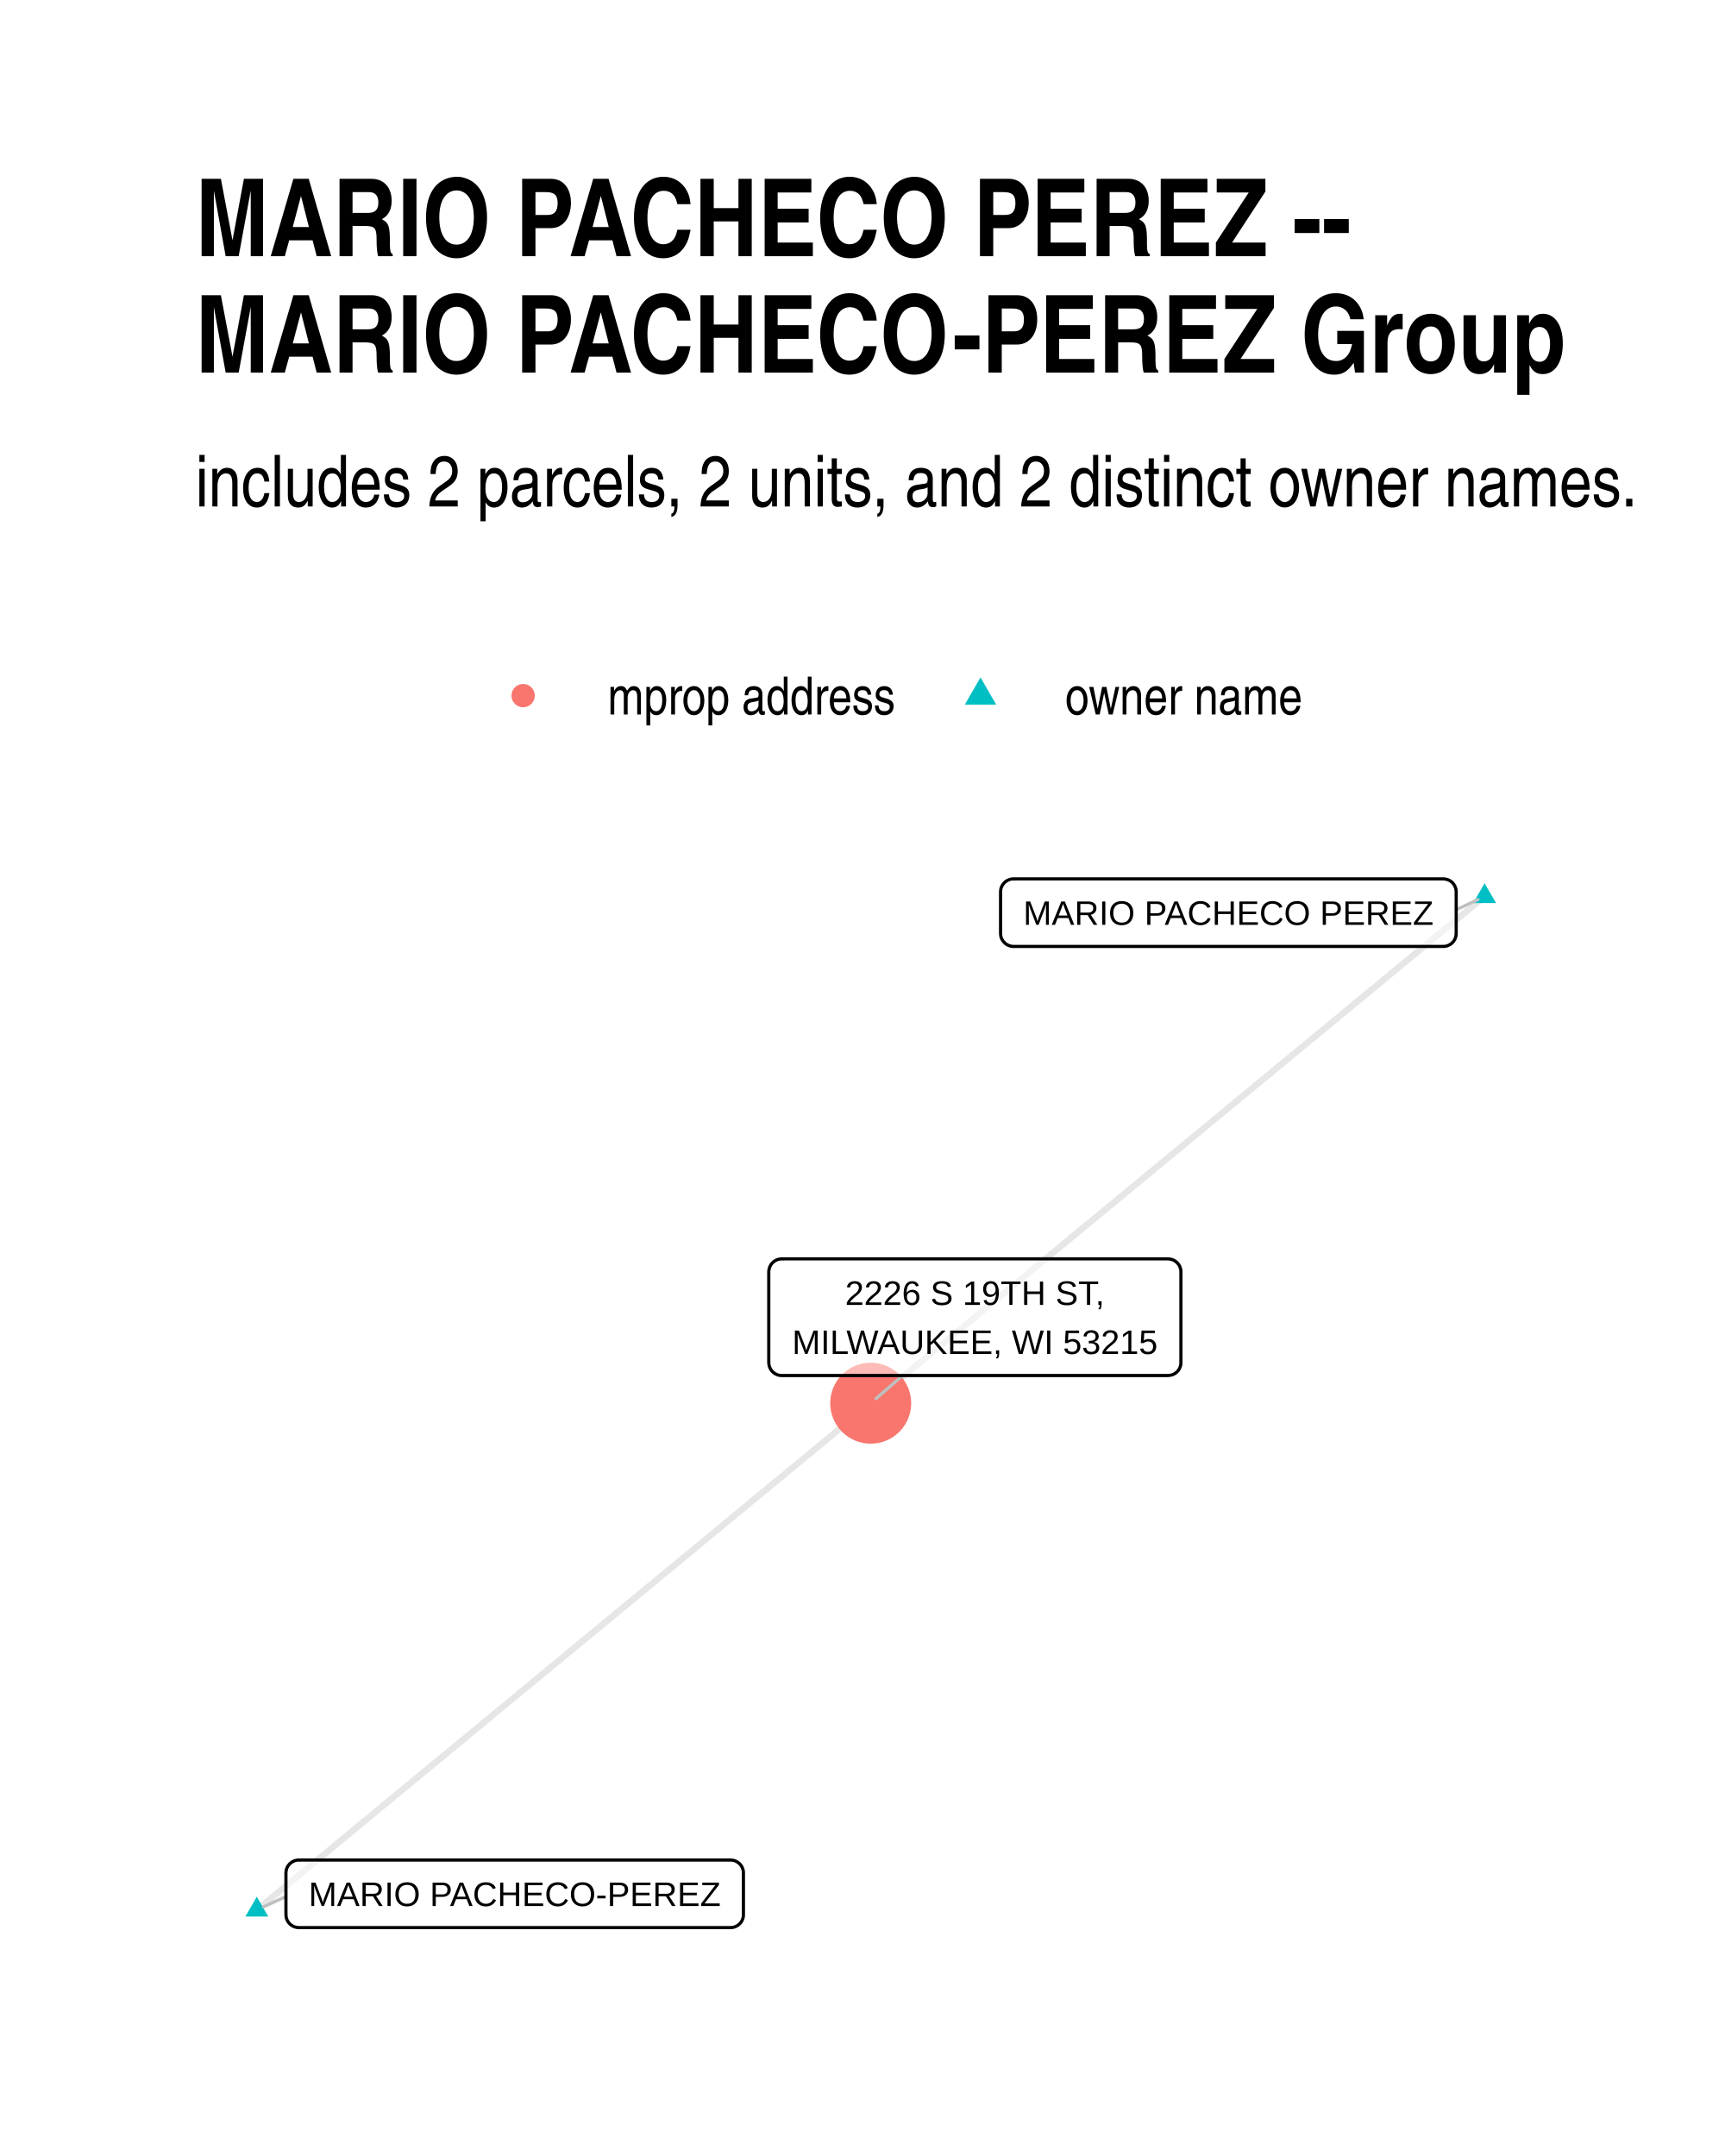
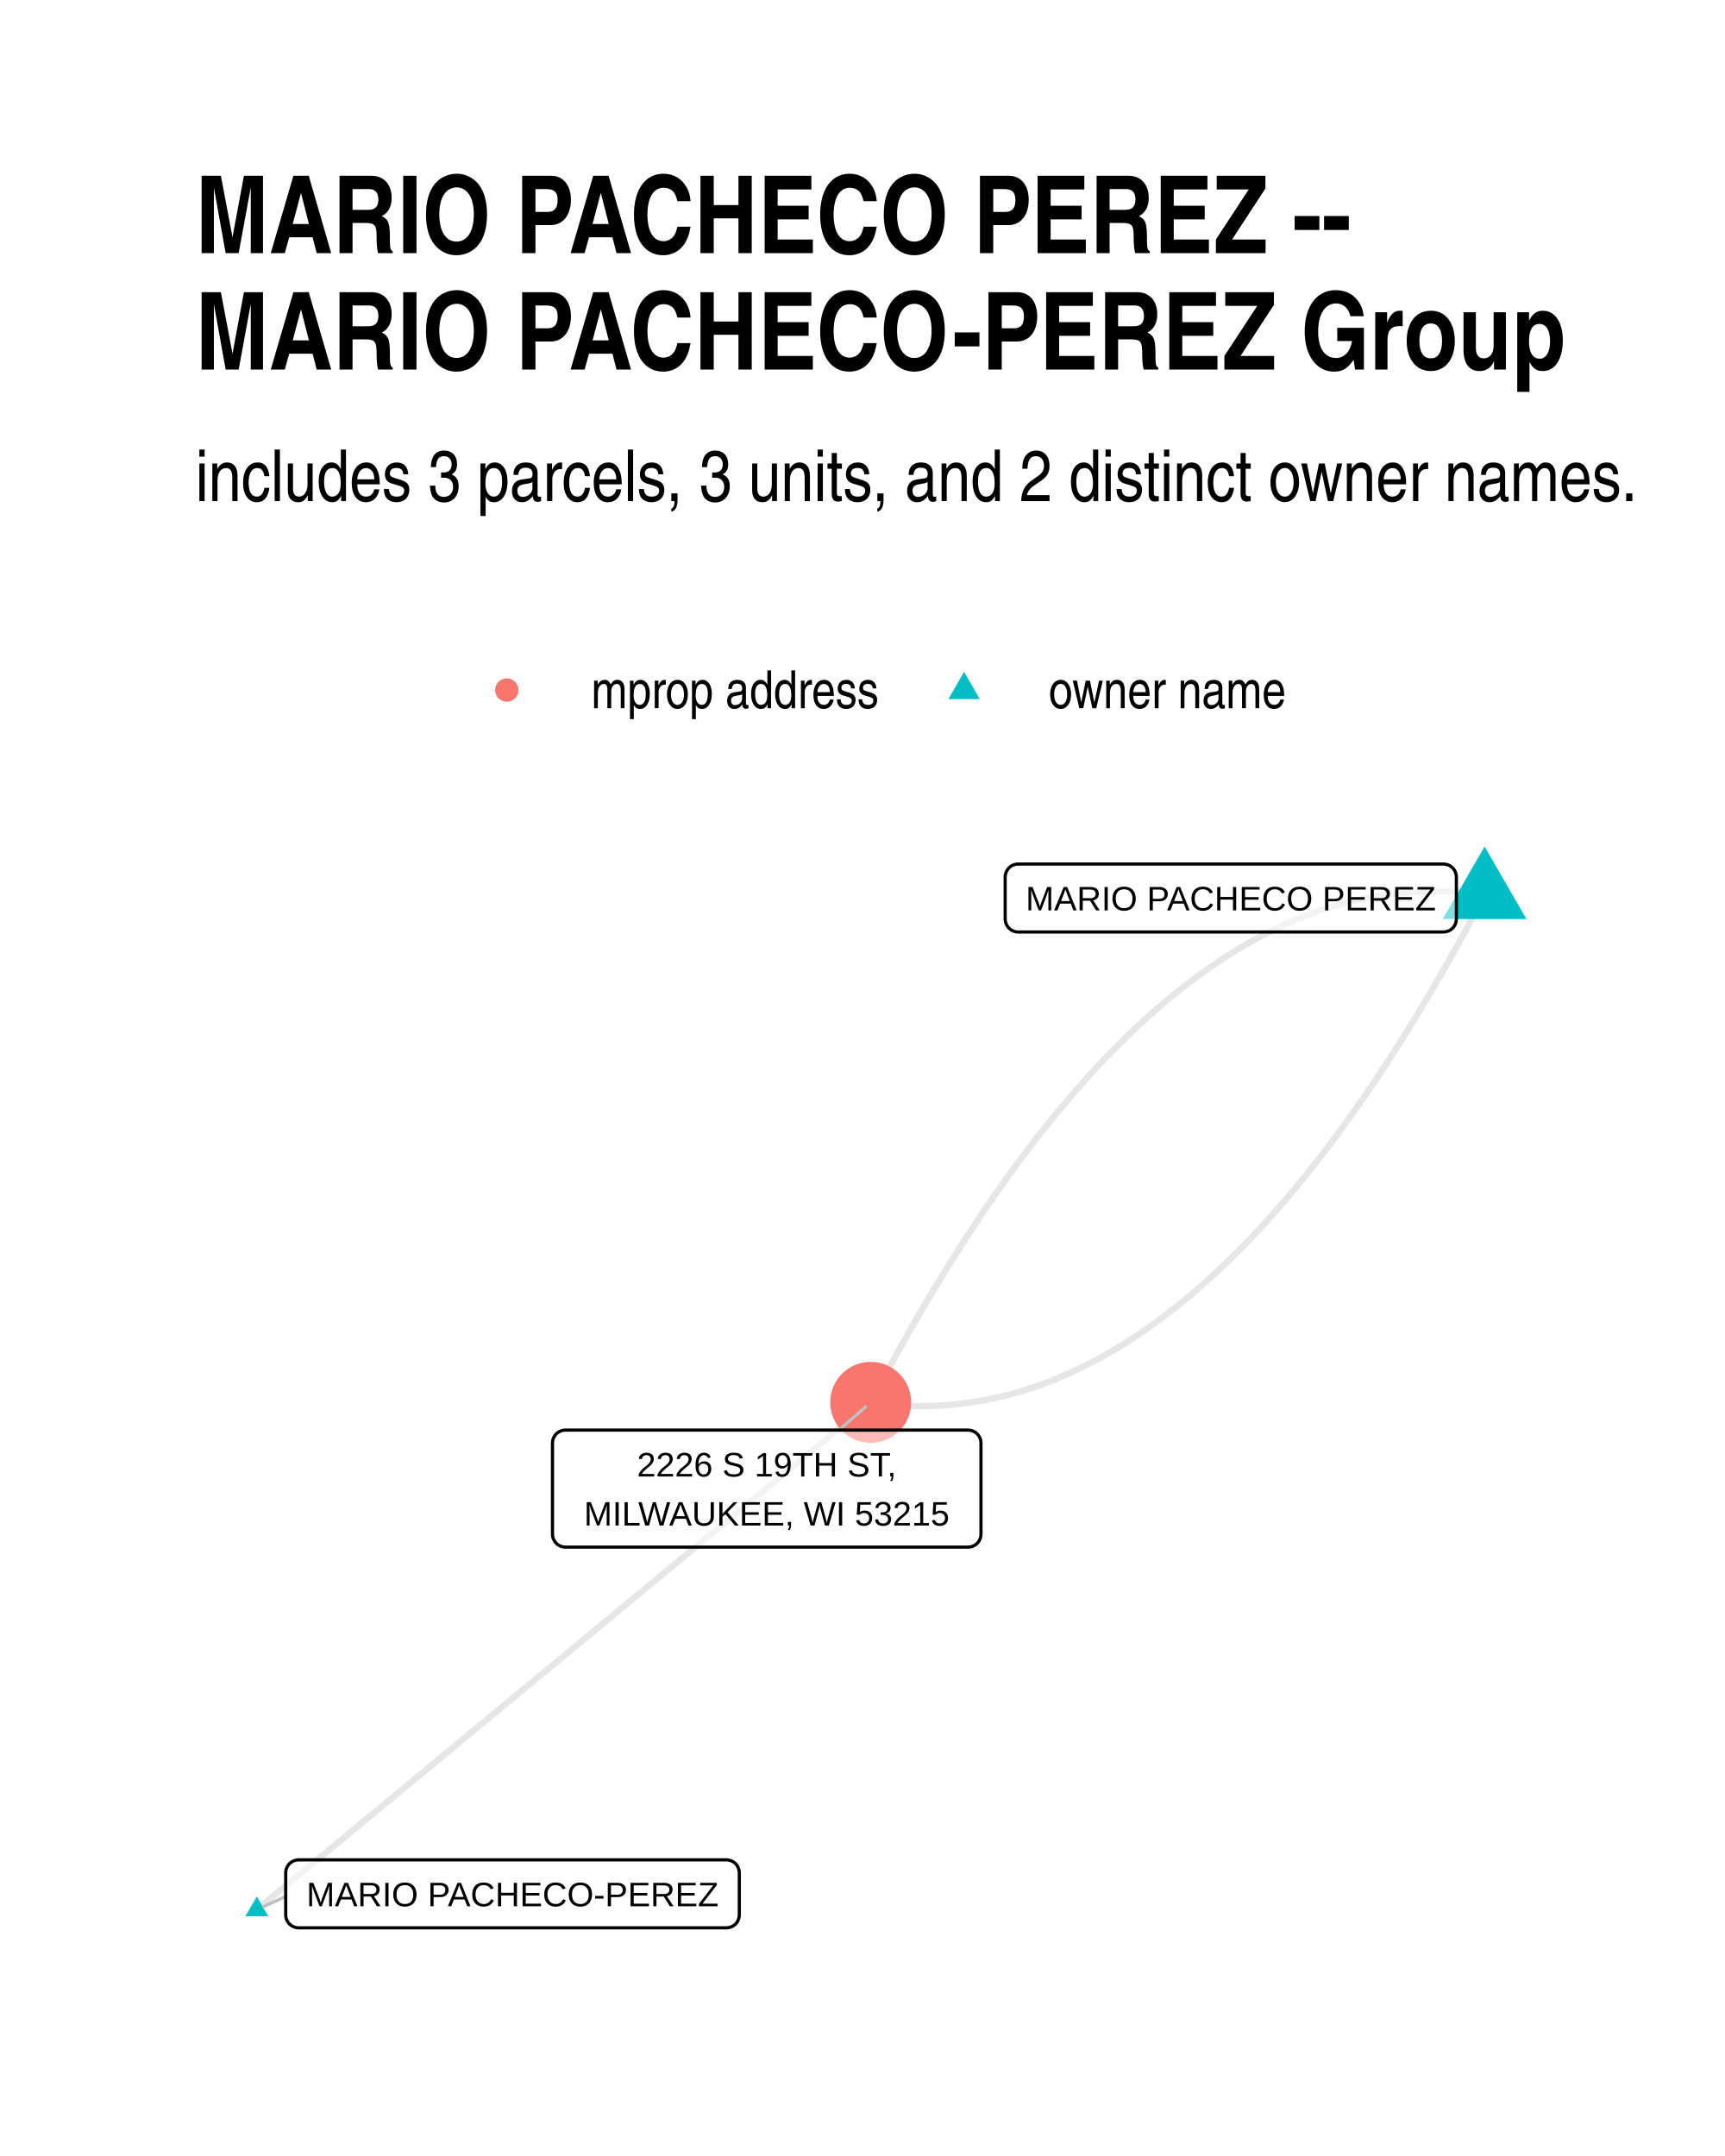
<svg xmlns="http://www.w3.org/2000/svg" width="384" height="480" class="svglite" viewBox="0 0 288 360">
  <defs>
-     <style>.svglite line,.svglite polyline,.svglite polygon,.svglite path,.svglite circle{fill:none;stroke:#000000;stroke-linecap:round;stroke-linejoin:round;stroke-miterlimit:10.00}</style>
+     <style>.svglite line,.svglite polyline,.svglite polygon,.svglite path,.svglite circle{fill:none;stroke:#000000;stroke-linecap:round;stroke-linejoin:round;stroke-miterlimit:10.00}.svglite text{white-space:pre}</style>
  </defs>
  <rect width="100%" height="100%" style="stroke-linecap:round;stroke-linejoin:round;stroke-miterlimit:10.00;stroke:none;fill:#FFFFFF" />
  <defs>
    <clipPath id="cpMC4wMHwyODguMDB8MC4wMHwzNjAuMDA=">
      <path d="M0 0h288v360H0z" />
    </clipPath>
  </defs>
  <g clip-path="url(#cpMC4wMHwyODguMDB8MC4wMHwzNjAuMDA=)">
    <path d="M0 0h288v360H0z" style="stroke-width:1.07;stroke:none;fill:#FFFFFF" />
  </g>
  <defs>
-     <clipPath id="cpMzIuNjN8MjU4LjExfDE0MS4yMnwzMjcuMzc=">
-       <path d="M32.63 141.22h225.48v186.15H32.63z" />
+     <clipPath id="cpMzIuNjN8MjU4LjExfDE0MC4zMHwzMjcuMzc=">
+       <path d="M32.63 140.3h225.48v187.07H32.63z" />
    </clipPath>
  </defs>
-   <g clip-path="url(#cpMzIuNjN8MjU4LjExfDE0MS4yMnwzMjcuMzc=)">
-     <path d="m247.86 149.69-1.03.85-1.04.85-1.03.86-1.04.85-1.03.86-1.04.85-1.03.86-1.04.85-1.03.86-1.04.85-1.04.86-1.03.85-1.04.86-1.03.85-1.04.86-1.03.85-1.04.86-1.03.85-1.04.85-1.03.86-1.04.85-1.03.86-1.04.85-1.03.86-1.04.85-1.03.86-1.04.85-1.04.86-1.03.85-1.04.86-1.03.85-1.04.86-1.03.85-1.04.86-1.03.85-1.04.85-1.03.86-1.04.85-1.03.86-1.04.85-1.03.86-1.04.85-1.03.86-1.04.85-1.03.86-1.04.85-1.04.86-1.03.85-1.04.86-1.03.85-1.04.86-1.03.85-1.04.85-1.03.86-1.04.85-1.03.86-1.04.85-1.03.86-1.04.85-1.03.86-1.04.85-1.03.86-1.04.85-1.04.86-1.03.85-1.04.86-1.03.85-1.04.85-1.03.86-1.04.85-1.03.86-1.04.85-1.03.86-1.04.85-1.03.86-1.04.85-1.03.86-1.04.85-1.03.86-1.04.85-1.03.86-1.04.85-1.04.86-1.03.85-1.04.85-1.03.86-1.04.85-1.03.86-1.04.85-1.03.86-1.04.85-1.03.86-1.04.85-1.03.86-1.04.85-1.03.86-1.04.85-1.03.86-1.04.85M42.88 318.91l1.03-.85 1.04-.86 1.03-.85 1.04-.86 1.03-.85 1.04-.86 1.03-.85 1.04-.86 1.03-.85 1.04-.86 1.04-.85 1.03-.85 1.04-.86 1.03-.85 1.04-.86 1.03-.85 1.04-.86 1.03-.85 1.04-.86 1.03-.85 1.04-.86 1.03-.85 1.04-.86 1.03-.85 1.04-.86 1.03-.85 1.04-.85 1.03-.86 1.04-.85 1.04-.86 1.03-.85 1.04-.86 1.03-.85 1.04-.86 1.03-.85 1.04-.86 1.03-.85 1.04-.86 1.03-.85 1.04-.85 1.03-.86 1.04-.85 1.03-.86 1.04-.85 1.03-.86 1.04-.85 1.04-.86 1.03-.85 1.04-.86 1.03-.85 1.04-.86 1.03-.85 1.04-.86 1.03-.85 1.04-.85 1.03-.86 1.04-.85 1.03-.86 1.04-.85 1.03-.86 1.04-.85 1.03-.86 1.04-.85 1.04-.86 1.03-.85 1.04-.86 1.03-.85 1.04-.86 1.03-.85 1.04-.85 1.03-.86 1.04-.85 1.03-.86 1.04-.85 1.03-.86 1.04-.85 1.03-.86 1.04-.85 1.03-.86 1.04-.85 1.03-.86 1.04-.85 1.04-.86 1.03-.85 1.04-.85 1.03-.86 1.04-.85 1.03-.86 1.04-.85 1.03-.86 1.04-.85 1.03-.86 1.04-.85 1.03-.86 1.04-.85 1.03-.86 1.04-.85 1.03-.85 1.04-.86" style="stroke-width:1.07;stroke:#000000;stroke-opacity:0.10;stroke-linecap:butt" />
-     <path d="m247.86 147.48 1.92 3.31h-3.83zM42.88 316.7l1.91 3.32h-3.83z" style="stroke-width:0.71;stroke:none;fill:#00BFC4" />
-     <circle cx="145.37" cy="234.3" r="6.76" style="stroke-width:0.71;stroke:none;fill:#F8766D" />
-     <path d="m243.12 151.91 3.64-1.71M47.74 316.68l-3.75 1.72m106.71-88.72-4.45 3.86" style="stroke-width:0.53;stroke:#BFBFBF" />
-     <path d="M169.21 158.03h71.75-.09l.35-.01.34-.07.33-.13.3-.17.27-.22.23-.26.18-.29.14-.32.08-.34.03-.35h0v-6.96h0l-.03-.35-.08-.33-.14-.32-.18-.3-.23-.26-.27-.22-.3-.17-.33-.12-.34-.07-.26-.02h-71.75l.26.02-.34-.02-.35.04-.33.1-.32.15-.28.2-.25.24-.21.28-.17.3-.11.33-.05.35-.01.17v6.96l.01-.17v.35l.05.34.11.33.17.31.21.27.25.25.28.19.32.15.33.1.35.04z" style="stroke-width:0.53;fill:#FFFFFF;fill-opacity:0.50" />
-     <text x="205.09" y="154.43" lengthAdjust="spacingAndGlyphs" style="font-size:5.69px;font-family:Arial" text-anchor="middle" textLength="68.87">MARIO PACHECO PEREZ</text>
-     <path d="M49.9 321.86h72.06-.08l.34-.01.35-.07.32-.13.3-.17.27-.22.23-.26.19-.29.13-.32.09-.34.02-.35h0v-6.96h0l-.02-.35-.09-.33-.13-.32-.19-.3-.23-.26-.27-.22-.3-.17-.32-.13-.35-.06-.26-.02H49.9l.26.02-.35-.02-.34.04-.34.1-.31.15-.29.2-.25.24-.21.28-.16.3-.11.33-.05.35-.01.17v6.96l.01-.17v.35l.05.34.11.33.16.31.21.27.25.25.29.19.31.15.34.1.34.04z" style="stroke-width:0.53;fill:#FFFFFF;fill-opacity:0.50" />
-     <text x="85.93" y="318.26" lengthAdjust="spacingAndGlyphs" style="font-size:5.69px;font-family:Arial" text-anchor="middle" textLength="69.18">MARIO PACHECO-PEREZ</text>
-     <path d="M130.51 229.68H195h-.08l.34-.02.35-.07.32-.12.3-.17.27-.22.23-.26.19-.3.13-.32.09-.33.02-.35h0v-15.16h0l-.02-.34-.09-.34-.13-.32-.19-.29-.23-.26-.27-.22-.3-.18-.32-.12-.35-.07-.26-.02h-64.49l.26.02-.34-.02-.35.05-.33.09-.32.15-.28.2-.25.24-.21.28-.16.31-.11.33-.06.34-.01.17v15.16l.01-.17v.34l.06.35.11.33.16.3.21.28.25.24.28.2.32.15.33.1.35.04z" style="stroke-width:0.53;fill:#FFFFFF;fill-opacity:0.50" />
-     <text x="162.76" y="217.89" lengthAdjust="spacingAndGlyphs" style="font-size:5.69px;font-family:Arial" text-anchor="middle" textLength="43.92">2226 S 19TH ST,</text>
-     <text x="162.76" y="226.08" lengthAdjust="spacingAndGlyphs" style="font-size:5.69px;font-family:Arial" text-anchor="middle" textLength="61.61">MILWAUKEE, WI 53215</text>
+   <g clip-path="url(#cpMzIuNjN8MjU4LjExfDE0MC4zMHwzMjcuMzc=)">
+     <path d="m247.86 149.43-1.09-.15-1.08-.13-1.09-.11-1.09-.09-1.08-.07-1.09-.04-1.08-.03h-1.08l-1.08.01-1.08.04-1.08.05-1.08.08-1.07.09-1.08.12-1.07.14-1.07.16-1.07.18-1.08.2-1.06.22-1.07.24-1.07.26-1.07.28-1.06.3-1.07.32-1.06.35-1.06.36-1.06.38-1.06.41-1.06.42-1.06.45-1.05.47-1.06.48-1.05.51-1.05.53-1.06.54-1.05.57-1.05.59-1.04.61-1.05.63-1.05.65-1.04.67-1.05.7-1.04.71-1.04.73-1.04.75-1.04.78-1.04.79-1.04.82-1.04.83-1.03.86-1.03.88-1.04.89-1.03.92-1.03.94-1.03.96-1.03.97-1.03 1-1.02 1.02-1.03 1.04-1.02 1.07-1.03 1.08-1.02 1.1-1.02 1.12-1.02 1.15-1.02 1.16-1.02 1.18-1.01 1.21-1.02 1.22-1.01 1.25-1.01 1.26-1.02 1.29-1.01 1.31-1.01 1.33-1.01 1.34-1 1.37-1.01 1.39-1.01 1.41-1 1.43-1 1.45-1.01 1.47-1 1.5-1 1.51-1 1.53-.99 1.56-1 1.57-1 1.59-.99 1.62-.99 1.63-1 1.66-.99 1.68-.99 1.69-.99 1.72-.99 1.74-.98 1.76-.99 1.78-.98 1.8-.99 1.82-.98 1.84-.98 1.86m102.49-84.73-.98 1.86-.98 1.84-.98 1.82-.99 1.8-.98 1.78-.99 1.76-.99 1.73-.99 1.72-.99 1.7-.99 1.67-.99 1.66-1 1.64-.99 1.61-1 1.6-.99 1.57-1 1.55-1 1.54-1 1.51-1 1.49-1 1.47-1.01 1.45-1 1.43-1.01 1.41-1 1.39-1.01 1.37-1.01 1.35-1.01 1.33-1.01 1.3-1.01 1.29-1.02 1.27-1.01 1.24-1.02 1.23-1.01 1.2-1.02 1.19-1.02 1.16-1.02 1.14-1.02 1.12-1.02 1.11-1.02 1.08-1.03 1.06-1.02 1.04-1.03 1.02-1.03 1-1.03.98-1.03.96-1.03.93-1.03.92-1.03.9-1.04.88-1.03.85-1.04.84-1.04.81-1.03.8-1.04.77-1.04.75-1.05.74-1.04.71-1.04.69-1.05.67-1.04.65-1.05.63-1.05.61-1.05.59-1.05.57-1.05.55-1.06.53-1.05.5-1.05.49-1.06.47-1.06.44-1.06.43-1.06.4-1.06.38-1.06.37-1.06.34-1.07.32-1.06.31-1.07.28-1.06.26-1.07.24-1.07.22-1.07.2-1.07.18-1.08.15-1.07.14-1.08.12-1.07.1-1.08.07-1.08.06-1.08.03-1.08.02-1.08-.01-1.08-.02-1.08-.05-1.09-.07-1.09-.09-1.08-.1-1.09-.13-1.09-.15M42.88 318.87l1.03-.86 1.04-.85 1.03-.86 1.04-.85 1.03-.86 1.04-.85 1.03-.86 1.04-.86 1.03-.85 1.04-.86 1.04-.85 1.03-.86 1.04-.85 1.03-.86 1.04-.86 1.03-.85 1.04-.86 1.03-.85 1.04-.86 1.03-.85 1.04-.86 1.03-.86 1.04-.85 1.03-.86 1.04-.85 1.03-.86 1.04-.85 1.03-.86 1.04-.86 1.04-.85 1.03-.86 1.04-.85 1.03-.86 1.04-.85 1.03-.86 1.04-.85 1.03-.86 1.04-.86 1.03-.85 1.04-.86 1.03-.85 1.04-.86 1.03-.85 1.04-.86 1.03-.86 1.04-.85 1.04-.86 1.03-.85 1.04-.86 1.03-.85 1.04-.86 1.03-.86 1.04-.85 1.03-.86 1.04-.85 1.03-.86 1.04-.85 1.03-.86 1.04-.86 1.03-.85 1.04-.86 1.03-.85 1.04-.86 1.04-.85 1.03-.86 1.04-.85 1.03-.86 1.04-.86 1.03-.85 1.04-.86 1.03-.85 1.04-.86 1.03-.85 1.04-.86 1.03-.86 1.04-.85 1.03-.86 1.04-.85 1.03-.86 1.04-.85 1.04-.86 1.03-.86 1.04-.85 1.03-.86 1.04-.85 1.03-.86 1.04-.85 1.03-.86 1.04-.86 1.03-.85 1.04-.86 1.03-.85 1.04-.86 1.03-.85 1.04-.86 1.03-.86 1.04-.85 1.04-.86 1.03-.85" style="stroke-width:1.07;stroke:#000000;stroke-opacity:0.10;stroke-linecap:butt" />
+     <path d="m247.86 141.35 7 12.11h-13.99zM42.88 316.66l1.91 3.31h-3.83z" style="stroke-width:0.71;stroke:none;fill:#00BFC4" />
+     <circle cx="145.37" cy="234.16" r="6.76" style="stroke-width:0.71;stroke:none;fill:#F8766D" />
+     <path d="m47.7 316.66-3.71 1.7m96.07-79.57 4.44-3.87" style="stroke-width:0.53;stroke:#BFBFBF" />
+     <path d="M169.98 155.62h71.01-.09l.35-.02.34-.07.33-.12.3-.17.27-.22.23-.26.18-.3.14-.32.08-.33.03-.35h0v-7.03h0l-.03-.34-.08-.34-.14-.32-.18-.29-.23-.26-.27-.22-.3-.18-.33-.12-.34-.07-.26-.02h-71.01l.26.02-.34-.02-.35.05-.33.09-.32.15-.28.2-.25.24-.21.28-.16.31-.11.33-.06.34-.01.17v7.03l.01-.17v.34l.06.35.11.33.16.3.21.28.25.24.28.2.32.15.33.1.35.04z" style="stroke-width:0.53;fill:#FFFFFF;fill-opacity:0.50" />
+     <text x="205.49" y="152.02" lengthAdjust="spacingAndGlyphs" style="font-size:5.69px;font-family:&quot;Liberation Sans&quot;" text-anchor="middle" textLength="68.13">MARIO PACHECO PEREZ</text>
+     <path d="M49.86 321.9h71.41-.09l.35-.02.34-.07.33-.12.3-.17.27-.22.23-.26.18-.3.14-.32.08-.33.03-.35h0v-7.03h0l-.03-.34-.08-.34-.14-.32-.18-.3-.23-.26-.27-.22-.3-.17-.33-.12-.34-.07-.26-.02H49.86l.26.02-.35-.02-.34.05-.33.09-.32.15-.28.2-.26.24-.2.28-.17.31-.11.33-.05.34-.01.17v7.03l.01-.17v.34l.05.35.11.33.17.3.2.28.26.24.28.2.32.15.33.1.34.04z" style="stroke-width:0.53;fill:#FFFFFF;fill-opacity:0.50" />
+     <text x="85.57" y="318.3" lengthAdjust="spacingAndGlyphs" style="font-size:5.69px;font-family:&quot;Liberation Sans&quot;" text-anchor="middle" textLength="68.53">MARIO PACHECO-PEREZ</text>
+     <path d="M94.4 258.33h67.22-.09l.35-.01.34-.07.33-.13.3-.17.27-.22.23-.26.18-.29.14-.32.08-.34.03-.35h0v-15.22h0l-.03-.35-.08-.33-.14-.32-.18-.3-.23-.26-.27-.22-.3-.17-.33-.12-.34-.07-.26-.02H94.4l.26.02-.35-.02-.34.04-.34.1-.31.15-.29.2-.25.24-.2.28-.17.3-.11.33-.05.35-.01.17v15.22l.01-.17v.35l.05.34.11.33.17.31.2.27.25.24.29.2.31.15.34.1.34.04z" style="stroke-width:0.53;fill:#FFFFFF;fill-opacity:0.50" />
+     <text x="128.01" y="246.54" lengthAdjust="spacingAndGlyphs" style="font-size:5.69px;font-family:&quot;Liberation Sans&quot;" text-anchor="middle" textLength="47.4">2226 S 19TH ST,</text>
+     <text x="128.01" y="254.73" lengthAdjust="spacingAndGlyphs" style="font-size:5.69px;font-family:&quot;Liberation Sans&quot;" text-anchor="middle" textLength="64.34">MILWAUKEE, WI 53215</text>
  </g>
  <g clip-path="url(#cpMC4wMHwyODguMDB8MC4wMHwzNjAuMDA=)">
-     <circle cx="87.34" cy="116.15" r="1.95" style="stroke-width:0.71;stroke:none;fill:#F8766D" />
-     <path d="m163.7 113.11 2.63 4.56h-5.26z" style="stroke-width:0.71;stroke:none;fill:#00BFC4" />
-     <text x="101.46" y="119.3" lengthAdjust="spacingAndGlyphs" style="font-size:8.80px;font-family:Arial Narrow" textLength="48.12">mprop address</text>
-     <text x="177.82" y="119.3" lengthAdjust="spacingAndGlyphs" style="font-size:8.80px;font-family:Arial Narrow" textLength="39.69">owner name</text>
-     <text x="32.63" y="84.56" lengthAdjust="spacingAndGlyphs" style="font-size:12.00px;font-family:Arial Narrow" textLength="241.29">includes 2 parcels, 2 units, and 2 distinct owner names.</text>
-     <text x="32.63" y="42.78" lengthAdjust="spacingAndGlyphs" style="font-size:18.00px;font-weight:bold;font-family:Arial Narrow" textLength="193.24">MARIO PACHECO PEREZ --</text>
-     <text x="32.63" y="62.22" lengthAdjust="spacingAndGlyphs" style="font-size:18.00px;font-weight:bold;font-family:Arial Narrow" textLength="228.49">MARIO PACHECO-PEREZ Group</text>
+     <circle cx="84.61" cy="115.22" r="1.95" style="stroke-width:0.71;stroke:none;fill:#F8766D" />
+     <path d="m160.96 112.18 2.63 4.56h-5.26z" style="stroke-width:0.71;stroke:none;fill:#00BFC4" />
+     <text x="98.72" y="118.25" lengthAdjust="spacingAndGlyphs" style="font-size:8.80px;font-family:&quot;Liberation Sans Narrow&quot;" textLength="48.12">mprop address</text>
+     <text x="175.08" y="118.25" lengthAdjust="spacingAndGlyphs" style="font-size:8.80px;font-family:&quot;Liberation Sans Narrow&quot;" textLength="39.69">owner name</text>
+     <text x="32.63" y="83.67" lengthAdjust="spacingAndGlyphs" style="font-size:12.00px;font-family:&quot;Liberation Sans Narrow&quot;" textLength="241.29">includes 3 parcels, 3 units, and 2 distinct owner names.</text>
+     <text x="32.63" y="42.27" lengthAdjust="spacingAndGlyphs" style="font-size:18.00px;font-weight:bold;font-family:&quot;Liberation Sans Narrow&quot;" textLength="193.24">MARIO PACHECO PEREZ --</text>
+     <text x="32.63" y="61.71" lengthAdjust="spacingAndGlyphs" style="font-size:18.00px;font-weight:bold;font-family:&quot;Liberation Sans Narrow&quot;" textLength="228.49">MARIO PACHECO-PEREZ Group</text>
  </g>
</svg>
